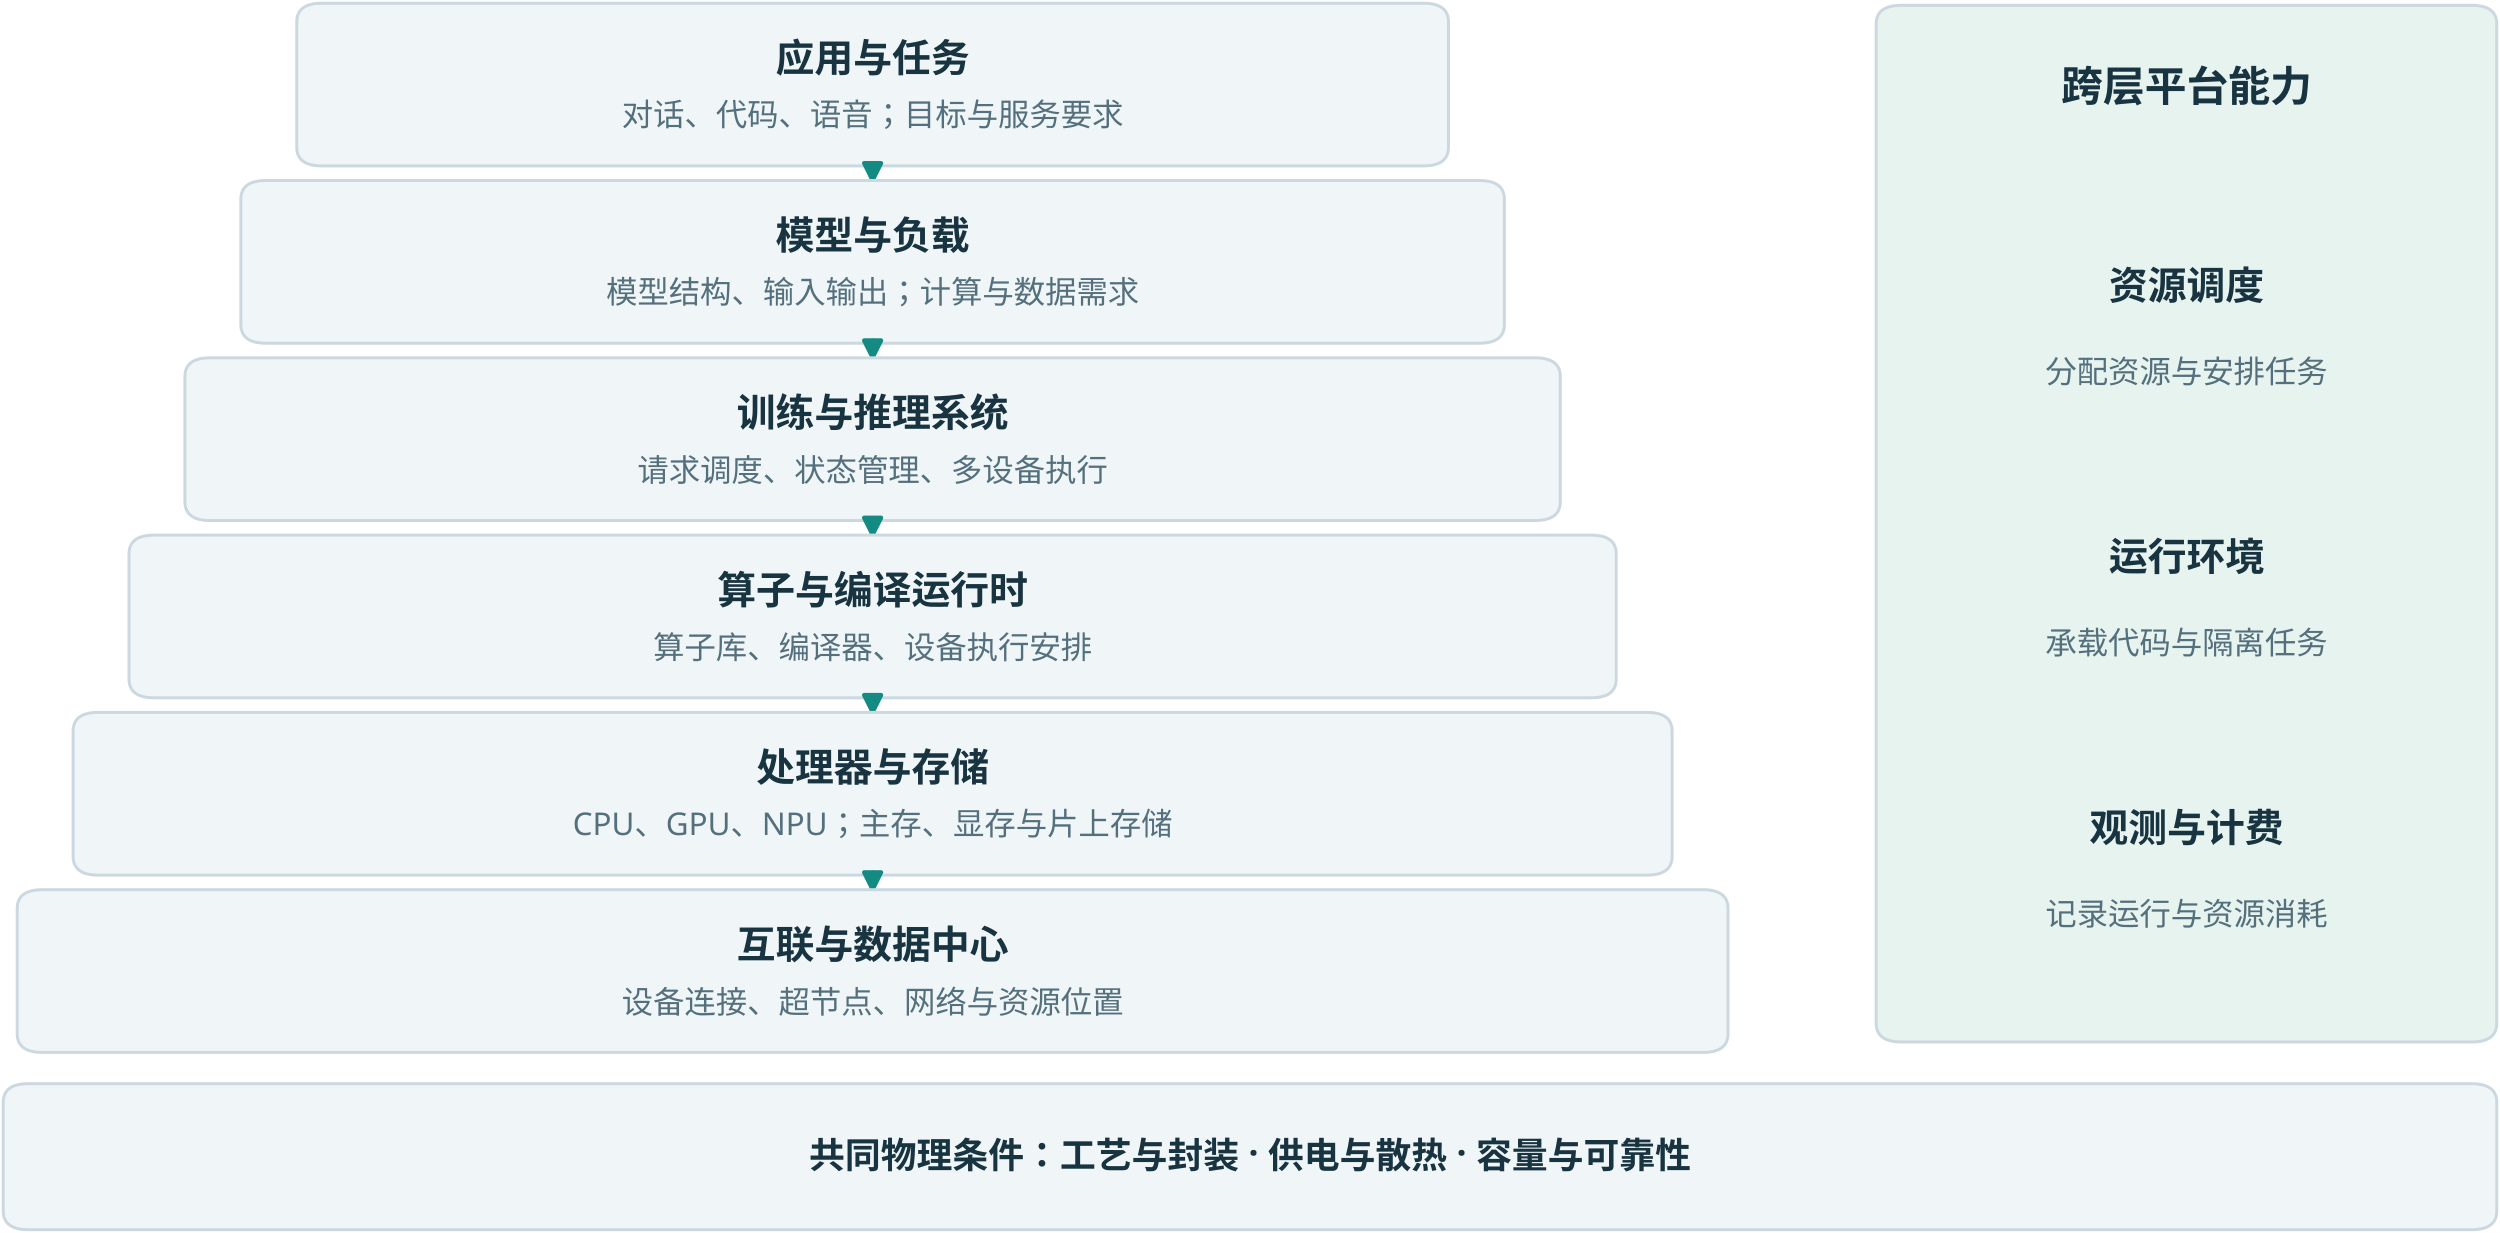
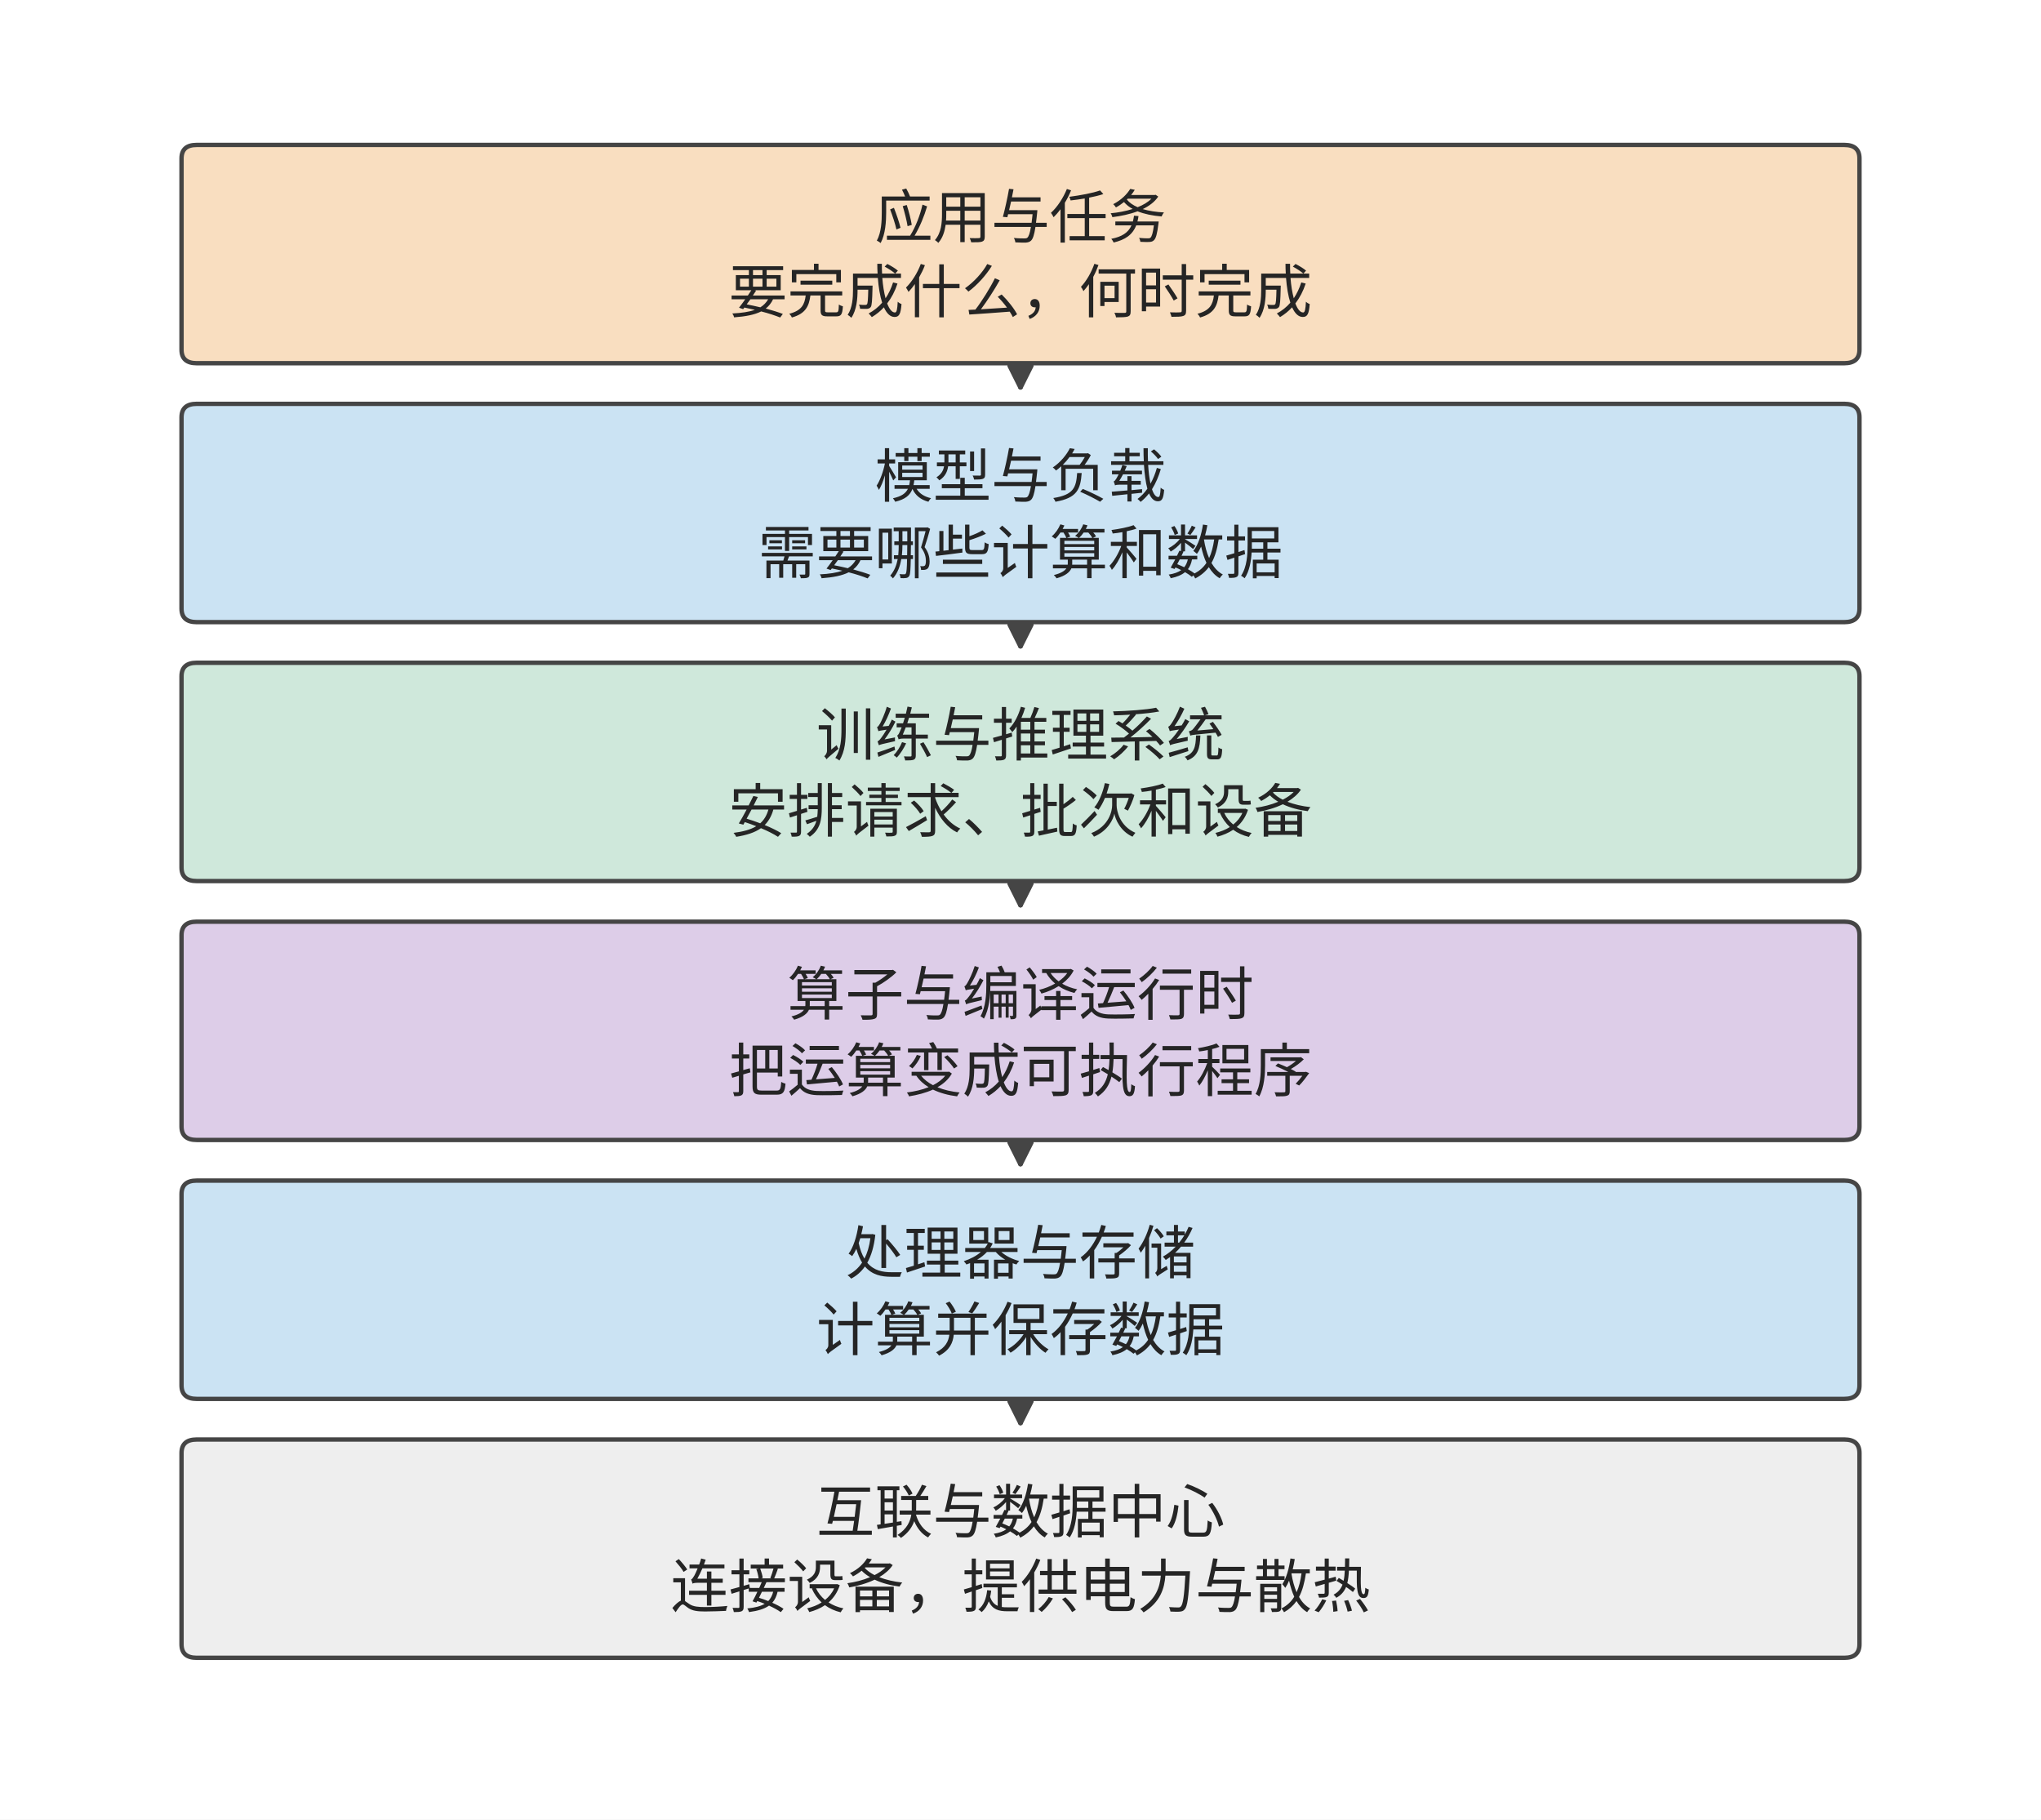
- <svg xmlns="http://www.w3.org/2000/svg" width="837.072pt" height="412.819pt" viewBox="0 0 837.072 412.819" version="1.1">
+ <svg xmlns="http://www.w3.org/2000/svg" width="420pt" height="374.4pt" viewBox="0 0 420 374.4" version="1.1">
  <defs>
    <style type="text/css">*{stroke-linejoin: round; stroke-linecap: butt}</style>
  </defs>
  <g id="figure_1">
    <g id="patch_1">
-       <path d="M 0 412.819  L 837.072 412.819  L 837.072 -0  L 0 -0  z " style="fill: #ffffff" />
+       <path d="M 0 374.4  L 420 374.4  L 420 0  L 0 0  z " style="fill: #ffffff" />
    </g>
    <g id="axes_1">
      <g id="patch_2">
-         <path d="M 107.784 55.555  L 476.568 55.555  Q 484.992 55.555 484.992 49.27  L 484.992 7.366  Q 484.992 1.08 476.568 1.08  L 107.784 1.08  Q 99.36 1.08 99.36 7.366  L 99.36 49.27  Q 99.36 55.555 107.784 55.555  z " clip-path="url(#p17a801dbf6)" style="fill: #f0f6f8; stroke: #cbd8df; stroke-linejoin: miter" />
+         <path d="M 40.48 74.734  L 379.52 74.734  Q 382.645 74.734 382.645 71.948  L 382.645 32.603  Q 382.645 29.817 379.52 29.817  L 40.48 29.817  Q 37.355 29.817 37.355 32.603  L 37.355 71.948  Q 37.355 74.734 40.48 74.734  z " clip-path="url(#pc69b6a725b)" style="fill: #f9dec0; stroke: #454545; stroke-width: 0.9; stroke-linejoin: miter" />
      </g>
      <g id="patch_3">
-         <path d="M 292.176 54.761  Q 292.176 58.347 292.176 60.256  " clip-path="url(#p17a801dbf6)" style="fill: none; stroke: #138b83; stroke-width: 1.5; stroke-linecap: round" />
-         <path d="M 294.976 54.656  L 292.176 60.256  L 289.376 54.656  z " clip-path="url(#p17a801dbf6)" style="fill: #138b83; stroke: #138b83; stroke-width: 1.5; stroke-linecap: round" />
+         <path d="M 210 77.041  Q 210 78.914 210 79.668  " clip-path="url(#pc69b6a725b)" style="fill: none; stroke: #454545; stroke-linecap: round" />
+         <path d="M 212.2 75.268  L 210 79.668  L 207.8 75.268  z " clip-path="url(#pc69b6a725b)" style="fill: #454545; stroke: #454545; stroke-linecap: round" />
      </g>
      <g id="patch_4">
-         <path d="M 89.064 114.919  L 495.288 114.919  Q 503.712 114.919 503.712 108.634  L 503.712 66.73  Q 503.712 60.444 495.288 60.444  L 89.064 60.444  Q 80.64 60.444 80.64 66.73  L 80.64 108.634  Q 80.64 114.919 89.064 114.919  z " clip-path="url(#p17a801dbf6)" style="fill: #f0f6f8; stroke: #cbd8df; stroke-linejoin: miter" />
+         <path d="M 40.48 128.007  L 379.52 128.007  Q 382.645 128.007 382.645 125.222  L 382.645 85.876  Q 382.645 83.091 379.52 83.091  L 40.48 83.091  Q 37.355 83.091 37.355 85.876  L 37.355 125.222  Q 37.355 128.007 40.48 128.007  z " clip-path="url(#pc69b6a725b)" style="fill: #cbe3f3; stroke: #454545; stroke-width: 0.9; stroke-linejoin: miter" />
      </g>
      <g id="patch_5">
-         <path d="M 292.176 114.125  Q 292.176 117.711 292.176 119.62  " clip-path="url(#p17a801dbf6)" style="fill: none; stroke: #138b83; stroke-width: 1.5; stroke-linecap: round" />
-         <path d="M 294.976 114.02  L 292.176 119.62  L 289.376 114.02  z " clip-path="url(#p17a801dbf6)" style="fill: #138b83; stroke: #138b83; stroke-width: 1.5; stroke-linecap: round" />
+         <path d="M 210 130.315  Q 210 132.187 210 132.942  " clip-path="url(#pc69b6a725b)" style="fill: none; stroke: #454545; stroke-linecap: round" />
+         <path d="M 212.2 128.542  L 210 132.942  L 207.8 128.542  z " clip-path="url(#pc69b6a725b)" style="fill: #454545; stroke: #454545; stroke-linecap: round" />
      </g>
      <g id="patch_6">
-         <path d="M 70.344 174.283  L 514.008 174.283  Q 522.432 174.283 522.432 167.998  L 522.432 126.094  Q 522.432 119.808 514.008 119.808  L 70.344 119.808  Q 61.92 119.808 61.92 126.094  L 61.92 167.998  Q 61.92 174.283 70.344 174.283  z " clip-path="url(#p17a801dbf6)" style="fill: #f0f6f8; stroke: #cbd8df; stroke-linejoin: miter" />
+         <path d="M 40.48 181.281  L 379.52 181.281  Q 382.645 181.281 382.645 178.495  L 382.645 139.15  Q 382.645 136.364 379.52 136.364  L 40.48 136.364  Q 37.355 136.364 37.355 139.15  L 37.355 178.495  Q 37.355 181.281 40.48 181.281  z " clip-path="url(#pc69b6a725b)" style="fill: #cfe8db; stroke: #454545; stroke-width: 0.9; stroke-linejoin: miter" />
      </g>
      <g id="patch_7">
-         <path d="M 292.176 173.489  Q 292.176 177.075 292.176 178.984  " clip-path="url(#p17a801dbf6)" style="fill: none; stroke: #138b83; stroke-width: 1.5; stroke-linecap: round" />
-         <path d="M 294.976 173.384  L 292.176 178.984  L 289.376 173.384  z " clip-path="url(#p17a801dbf6)" style="fill: #138b83; stroke: #138b83; stroke-width: 1.5; stroke-linecap: round" />
+         <path d="M 210 183.588  Q 210 185.461 210 186.215  " clip-path="url(#pc69b6a725b)" style="fill: none; stroke: #454545; stroke-linecap: round" />
+         <path d="M 212.2 181.815  L 210 186.215  L 207.8 181.815  z " clip-path="url(#pc69b6a725b)" style="fill: #454545; stroke: #454545; stroke-linecap: round" />
      </g>
      <g id="patch_8">
-         <path d="M 51.624 233.647  L 532.728 233.647  Q 541.152 233.647 541.152 227.362  L 541.152 185.458  Q 541.152 179.172 532.728 179.172  L 51.624 179.172  Q 43.2 179.172 43.2 185.458  L 43.2 227.362  Q 43.2 233.647 51.624 233.647  z " clip-path="url(#p17a801dbf6)" style="fill: #f0f6f8; stroke: #cbd8df; stroke-linejoin: miter" />
+         <path d="M 40.48 234.554  L 379.52 234.554  Q 382.645 234.554 382.645 231.769  L 382.645 192.423  Q 382.645 189.637 379.52 189.637  L 40.48 189.637  Q 37.355 189.637 37.355 192.423  L 37.355 231.769  Q 37.355 234.554 40.48 234.554  z " clip-path="url(#pc69b6a725b)" style="fill: #ddcde8; stroke: #454545; stroke-width: 0.9; stroke-linejoin: miter" />
      </g>
      <g id="patch_9">
-         <path d="M 292.176 232.853  Q 292.176 236.439 292.176 238.348  " clip-path="url(#p17a801dbf6)" style="fill: none; stroke: #138b83; stroke-width: 1.5; stroke-linecap: round" />
-         <path d="M 294.976 232.748  L 292.176 238.348  L 289.376 232.748  z " clip-path="url(#p17a801dbf6)" style="fill: #138b83; stroke: #138b83; stroke-width: 1.5; stroke-linecap: round" />
+         <path d="M 210 236.862  Q 210 238.734 210 239.488  " clip-path="url(#pc69b6a725b)" style="fill: none; stroke: #454545; stroke-linecap: round" />
+         <path d="M 212.2 235.088  L 210 239.488  L 207.8 235.088  z " clip-path="url(#pc69b6a725b)" style="fill: #454545; stroke: #454545; stroke-linecap: round" />
      </g>
      <g id="patch_10">
-         <path d="M 32.904 293.011  L 551.448 293.011  Q 559.872 293.011 559.872 286.726  L 559.872 244.822  Q 559.872 238.536 551.448 238.536  L 32.904 238.536  Q 24.48 238.536 24.48 244.822  L 24.48 286.726  Q 24.48 293.011 32.904 293.011  z " clip-path="url(#p17a801dbf6)" style="fill: #f0f6f8; stroke: #cbd8df; stroke-linejoin: miter" />
+         <path d="M 40.48 287.827  L 379.52 287.827  Q 382.645 287.827 382.645 285.042  L 382.645 245.696  Q 382.645 242.911 379.52 242.911  L 40.48 242.911  Q 37.355 242.911 37.355 245.696  L 37.355 285.042  Q 37.355 287.827 40.48 287.827  z " clip-path="url(#pc69b6a725b)" style="fill: #cbe3f3; stroke: #454545; stroke-width: 0.9; stroke-linejoin: miter" />
      </g>
      <g id="patch_11">
-         <path d="M 292.176 292.217  Q 292.176 295.803 292.176 297.712  " clip-path="url(#p17a801dbf6)" style="fill: none; stroke: #138b83; stroke-width: 1.5; stroke-linecap: round" />
-         <path d="M 294.976 292.112  L 292.176 297.712  L 289.376 292.112  z " clip-path="url(#p17a801dbf6)" style="fill: #138b83; stroke: #138b83; stroke-width: 1.5; stroke-linecap: round" />
+         <path d="M 210 290.135  Q 210 292.007 210 292.762  " clip-path="url(#pc69b6a725b)" style="fill: none; stroke: #454545; stroke-linecap: round" />
+         <path d="M 212.2 288.362  L 210 292.762  L 207.8 288.362  z " clip-path="url(#pc69b6a725b)" style="fill: #454545; stroke: #454545; stroke-linecap: round" />
      </g>
      <g id="patch_12">
-         <path d="M 14.184 352.375  L 570.168 352.375  Q 578.592 352.375 578.592 346.09  L 578.592 304.186  Q 578.592 297.9 570.168 297.9  L 14.184 297.9  Q 5.76 297.9 5.76 304.186  L 5.76 346.09  Q 5.76 352.375 14.184 352.375  z " clip-path="url(#p17a801dbf6)" style="fill: #f0f6f8; stroke: #cbd8df; stroke-linejoin: miter" />
-       </g>
-       <g id="patch_13">
-         <path d="M 636.624 348.883  L 827.568 348.883  Q 835.992 348.883 835.992 342.598  L 835.992 8.064  Q 835.992 1.778 827.568 1.778  L 636.624 1.778  Q 628.2 1.778 628.2 8.064  L 628.2 342.598  Q 628.2 348.883 636.624 348.883  z " clip-path="url(#p17a801dbf6)" style="fill: #e7f3ef; stroke: #cbd8df; stroke-linejoin: miter" />
-       </g>
-       <g id="patch_14">
-         <path d="M 9.504 411.739  L 827.568 411.739  Q 835.992 411.739 835.992 405.454  L 835.992 369.137  Q 835.992 362.851 827.568 362.851  L 9.504 362.851  Q 1.08 362.851 1.08 369.137  L 1.08 405.454  Q 1.08 411.739 9.504 411.739  z " clip-path="url(#p17a801dbf6)" style="fill: #f0f6f8; stroke: #cbd8df; stroke-linejoin: miter" />
+         <path d="M 40.48 341.101  L 379.52 341.101  Q 382.645 341.101 382.645 338.315  L 382.645 298.97  Q 382.645 296.184 379.52 296.184  L 40.48 296.184  Q 37.355 296.184 37.355 298.97  L 37.355 338.315  Q 37.355 341.101 40.48 341.101  z " clip-path="url(#pc69b6a725b)" style="fill: #eeeeee; stroke: #454545; stroke-width: 0.9; stroke-linejoin: miter" />
      </g>
      <g id="text_1">
-         <text style="font-weight: 700; font-size: 13px; font-family: 'Arial Unicode MS'; text-anchor: middle; fill: #193441" x="292.176" y="24.077" transform="rotate(-0 292.176 24.07727)">应用与任务</text>
+         <text style="font-size: 12px; font-family: 'Arial Unicode MS'; fill: #252525" transform="translate(180 48.96119)">应用与任务</text>
+         <text style="font-size: 12px; font-family: 'Arial Unicode MS'; fill: #252525" transform="translate(150 64.34158)">要完成什么，何时完成</text>
      </g>
      <g id="text_2">
-         <text style="font-size: 10.5px; font-family: 'Arial Unicode MS'; text-anchor: middle; fill: #55707d" x="292.176" y="42.127" transform="rotate(-0 292.176 42.1268)">对话、代码、语音；目标与服务要求</text>
+         <text style="font-size: 12px; font-family: 'Arial Unicode MS'; fill: #252525" transform="translate(180 102.2842)">模型与负载</text>
+         <text style="font-size: 12px; font-family: 'Arial Unicode MS'; fill: #252525" transform="translate(156 118.0218)">需要哪些计算和数据</text>
      </g>
      <g id="text_3">
-         <text style="font-weight: 700; font-size: 13px; font-family: 'Arial Unicode MS'; text-anchor: middle; fill: #193441" x="292.176" y="83.467" transform="rotate(-0 292.176 83.46666)">模型与负载</text>
+         <text style="font-size: 12px; font-family: 'Arial Unicode MS'; fill: #252525" transform="translate(168 155.5257)">训练与推理系统</text>
+         <text style="font-size: 12px; font-family: 'Arial Unicode MS'; fill: #252525" transform="translate(150 171.1958)">安排请求、批次和设备</text>
      </g>
      <g id="text_4">
-         <text style="font-size: 10.5px; font-family: 'Arial Unicode MS'; text-anchor: middle; fill: #55707d" x="292.176" y="101.524" transform="rotate(-0 292.176 101.5244)">模型结构、输入输出；计算与数据需求</text>
+         <text style="font-size: 12px; font-family: 'Arial Unicode MS'; fill: #252525" transform="translate(162 208.8366)">算子与编译运行时</text>
+         <text style="font-size: 12px; font-family: 'Arial Unicode MS'; fill: #252525" transform="translate(150 224.5948)">把运算变成可执行程序</text>
      </g>
      <g id="text_5">
-         <text style="font-weight: 700; font-size: 13px; font-family: 'Arial Unicode MS'; text-anchor: middle; fill: #193441" x="292.176" y="142.831" transform="rotate(-0 292.176 142.8307)">训练与推理系统</text>
+         <text style="font-size: 12px; font-family: 'Arial Unicode MS'; fill: #252525" transform="translate(174 262.11)">处理器与存储</text>
+         <text style="font-size: 12px; font-family: 'Arial Unicode MS'; fill: #252525" transform="translate(168 277.886)">计算并保存数据</text>
      </g>
      <g id="text_6">
-         <text style="font-size: 10.5px; font-family: 'Arial Unicode MS'; text-anchor: middle; fill: #55707d" x="292.176" y="161.193" transform="rotate(-0 292.176 161.1928)">请求调度、状态管理、多设备执行</text>
-       </g>
-       <g id="text_7">
-         <text style="font-weight: 700; font-size: 13px; font-family: 'Arial Unicode MS'; text-anchor: middle; fill: #193441" x="292.176" y="202.241" transform="rotate(-0 292.176 202.2414)">算子与编译运行时</text>
-       </g>
-       <g id="text_8">
-         <text style="font-size: 10.5px; font-family: 'Arial Unicode MS'; text-anchor: middle; fill: #55707d" x="292.176" y="220.536" transform="rotate(-0 292.176 220.5363)">算子库、编译器、设备执行安排</text>
-       </g>
-       <g id="text_9">
-         <text style="font-weight: 700; font-size: 13px; font-family: 'Arial Unicode MS'; text-anchor: middle; fill: #193441" x="292.176" y="261.565" transform="rotate(-0 292.176 261.5648)">处理器与存储</text>
-       </g>
-       <g id="text_10">
-         <text style="font-size: 10.5px; font-family: 'Arial Unicode MS'; text-anchor: middle; fill: #55707d" x="292.176" y="279.588" transform="rotate(-0 292.176 279.5877)">CPU、GPU、NPU；主存、显存与片上存储</text>
-       </g>
-       <g id="text_11">
-         <text style="font-weight: 700; font-size: 13px; font-family: 'Arial Unicode MS'; text-anchor: middle; fill: #193441" x="292.176" y="320.923" transform="rotate(-0 292.176 320.9227)">互联与数据中心</text>
-       </g>
-       <g id="text_12">
-         <text style="font-size: 10.5px; font-family: 'Arial Unicode MS'; text-anchor: middle; fill: #55707d" x="292.176" y="339.275" transform="rotate(-0 292.176 339.2749)">设备连接、超节点、网络与资源位置</text>
-       </g>
-       <g id="text_13">
-         <text style="font-weight: 700; font-size: 14px; font-family: 'Arial Unicode MS'; text-anchor: middle; fill: #193441" x="732.096" y="33.905" transform="rotate(-0 732.096 33.9048)">跨层平台能力</text>
-       </g>
-       <g id="text_14">
-         <text style="font-weight: 700; font-size: 13px; font-family: 'Arial Unicode MS'; text-anchor: middle; fill: #193441" x="732.096" y="100.253" transform="rotate(-0 732.096 100.2528)">资源调度</text>
-       </g>
-       <g id="text_15">
-         <text style="font-size: 10.5px; font-family: 'Arial Unicode MS'; text-anchor: middle; fill: #55707d" x="732.096" y="128.189" transform="rotate(-0 732.096 128.1888)">分配资源与安排任务</text>
-       </g>
-       <g id="text_16">
-         <text style="font-weight: 700; font-size: 13px; font-family: 'Arial Unicode MS'; text-anchor: middle; fill: #193441" x="732.096" y="191.045" transform="rotate(-0 732.096 191.0448)">运行环境</text>
-       </g>
-       <g id="text_17">
-         <text style="font-size: 10.5px; font-family: 'Arial Unicode MS'; text-anchor: middle; fill: #55707d" x="732.096" y="218.981" transform="rotate(-0 732.096 218.9808)">承载代码与隔离任务</text>
-       </g>
-       <g id="text_18">
-         <text style="font-weight: 700; font-size: 13px; font-family: 'Arial Unicode MS'; text-anchor: middle; fill: #193441" x="732.096" y="281.837" transform="rotate(-0 732.096 281.8368)">观测与计费</text>
-       </g>
-       <g id="text_19">
-         <text style="font-size: 10.5px; font-family: 'Arial Unicode MS'; text-anchor: middle; fill: #55707d" x="732.096" y="309.773" transform="rotate(-0 732.096 309.7728)">记录运行与资源消耗</text>
-       </g>
-       <g id="text_20">
-         <text style="font-weight: 700; font-size: 12px; font-family: 'Arial Unicode MS'; text-anchor: middle; fill: #193441" x="418.536" y="391.101" transform="rotate(-0 418.536 391.1007)">共同物理条件：工艺与封装 · 供电与散热 · 容量与可靠性</text>
+         <text style="font-size: 12px; font-family: 'Arial Unicode MS'; fill: #252525" transform="translate(168 315.3778)">互联与数据中心</text>
+         <text style="font-size: 12px; font-family: 'Arial Unicode MS'; fill: #252525" transform="translate(138 330.7403)">连接设备，提供电力与散热</text>
      </g>
    </g>
  </g>
  <defs>
-     <clipPath id="p17a801dbf6">
-       <rect x="-58.824" y="-95.299" width="936" height="698.4" />
+     <clipPath id="pc69b6a725b">
+       <rect x="14.7" y="13.104" width="390.6" height="348.192" />
    </clipPath>
  </defs>
</svg>
